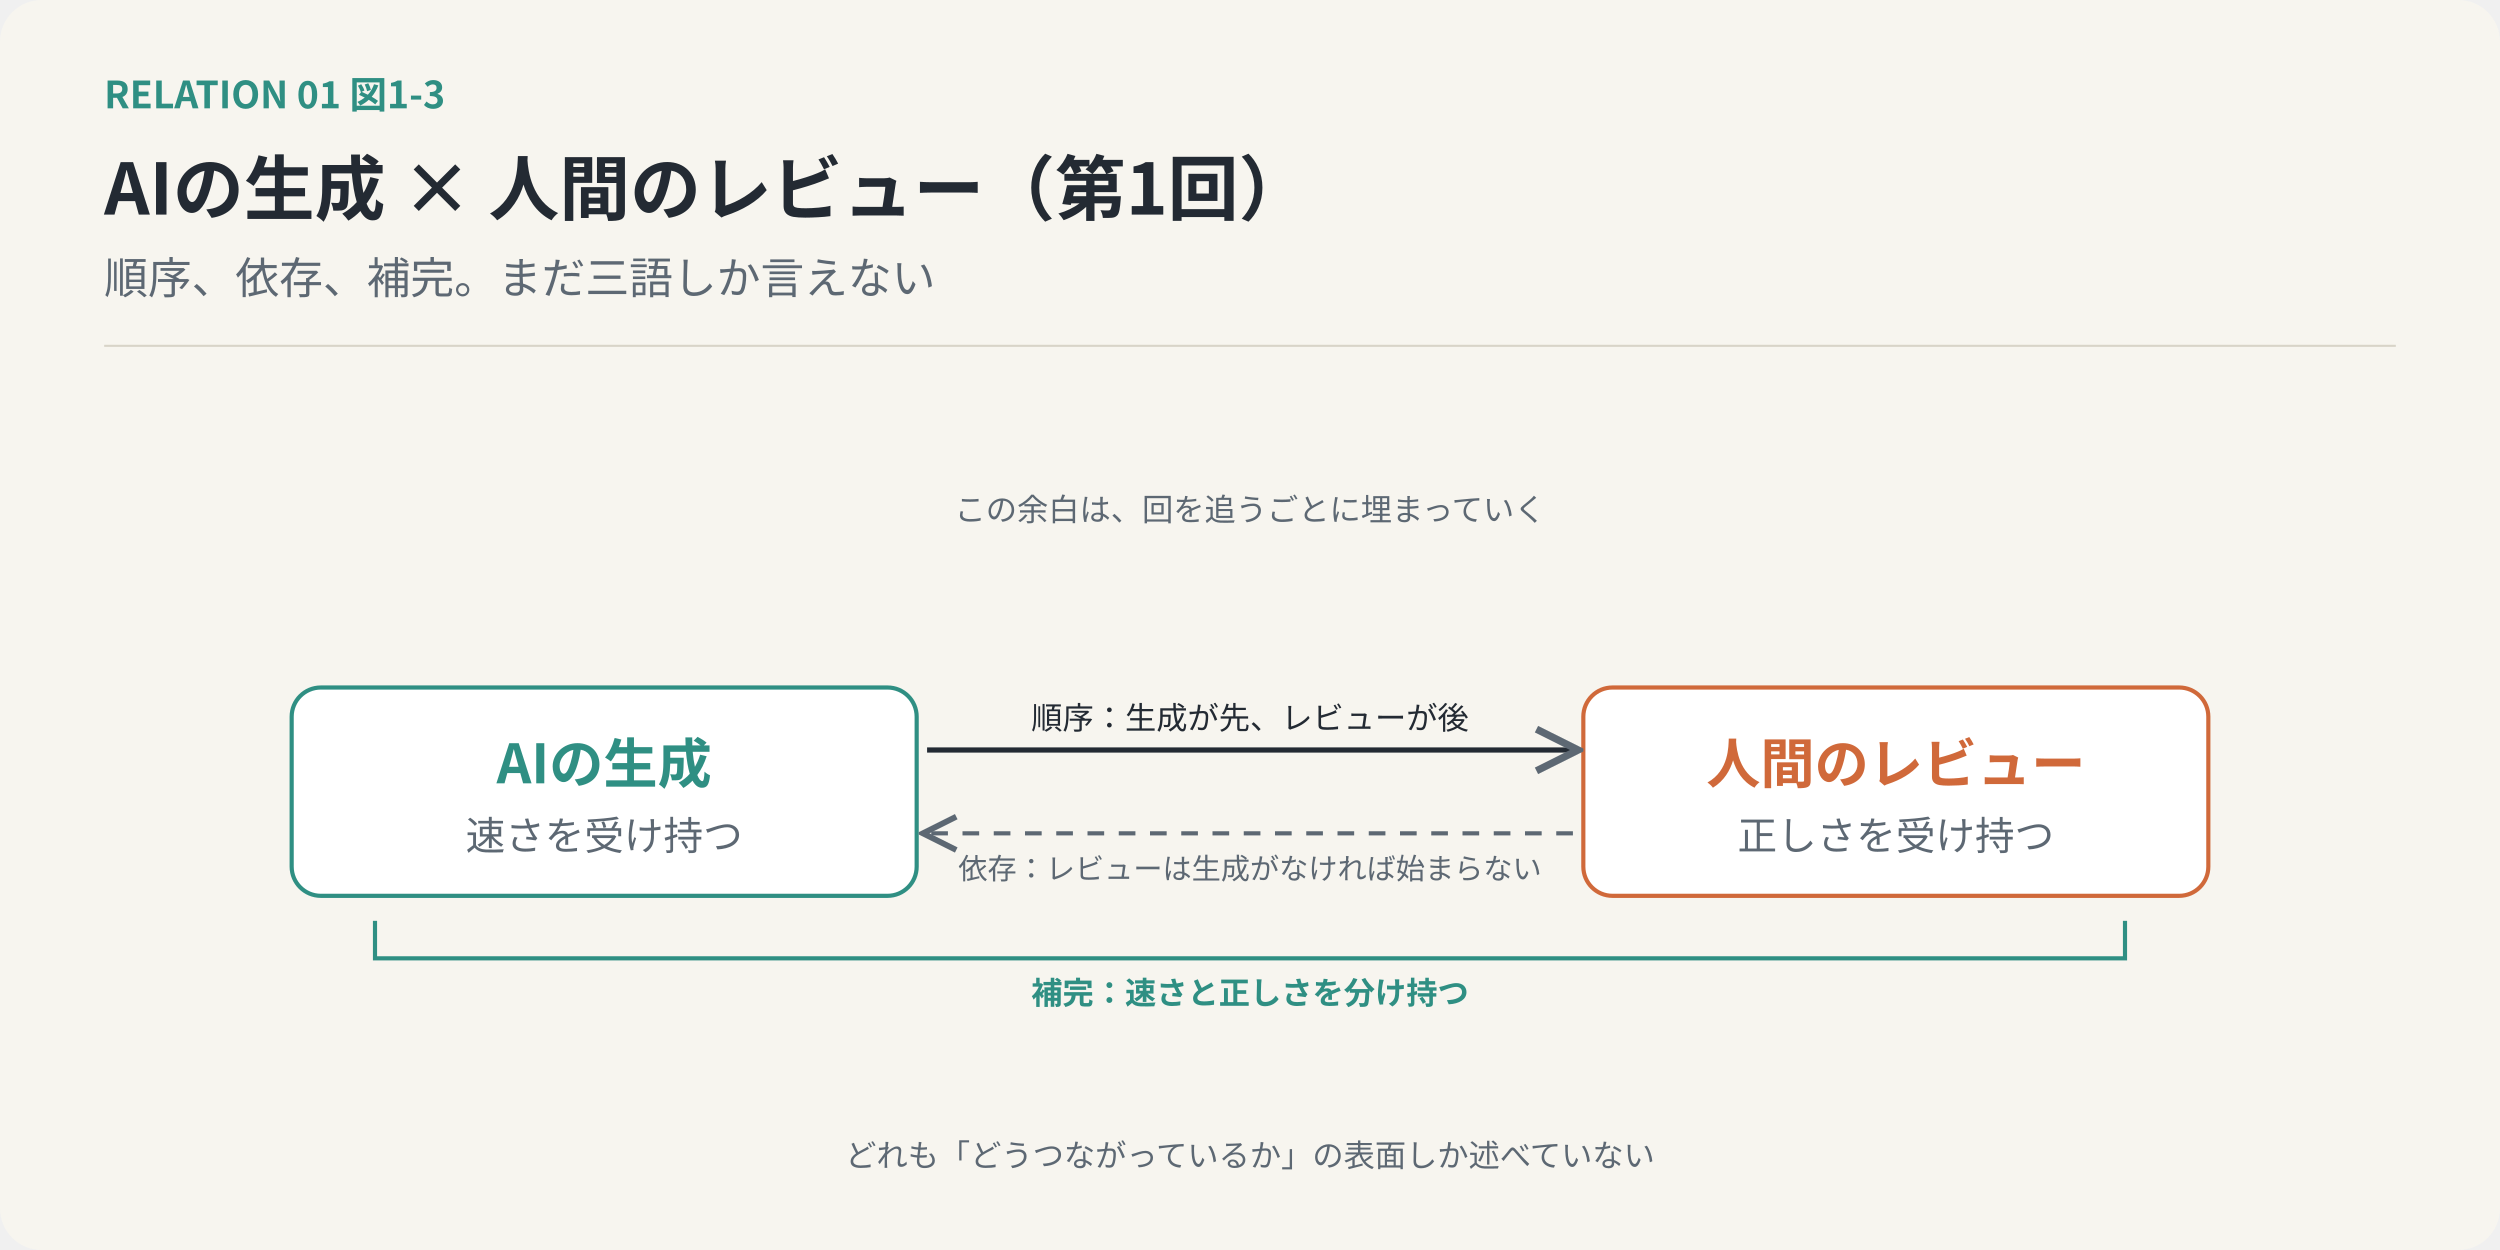
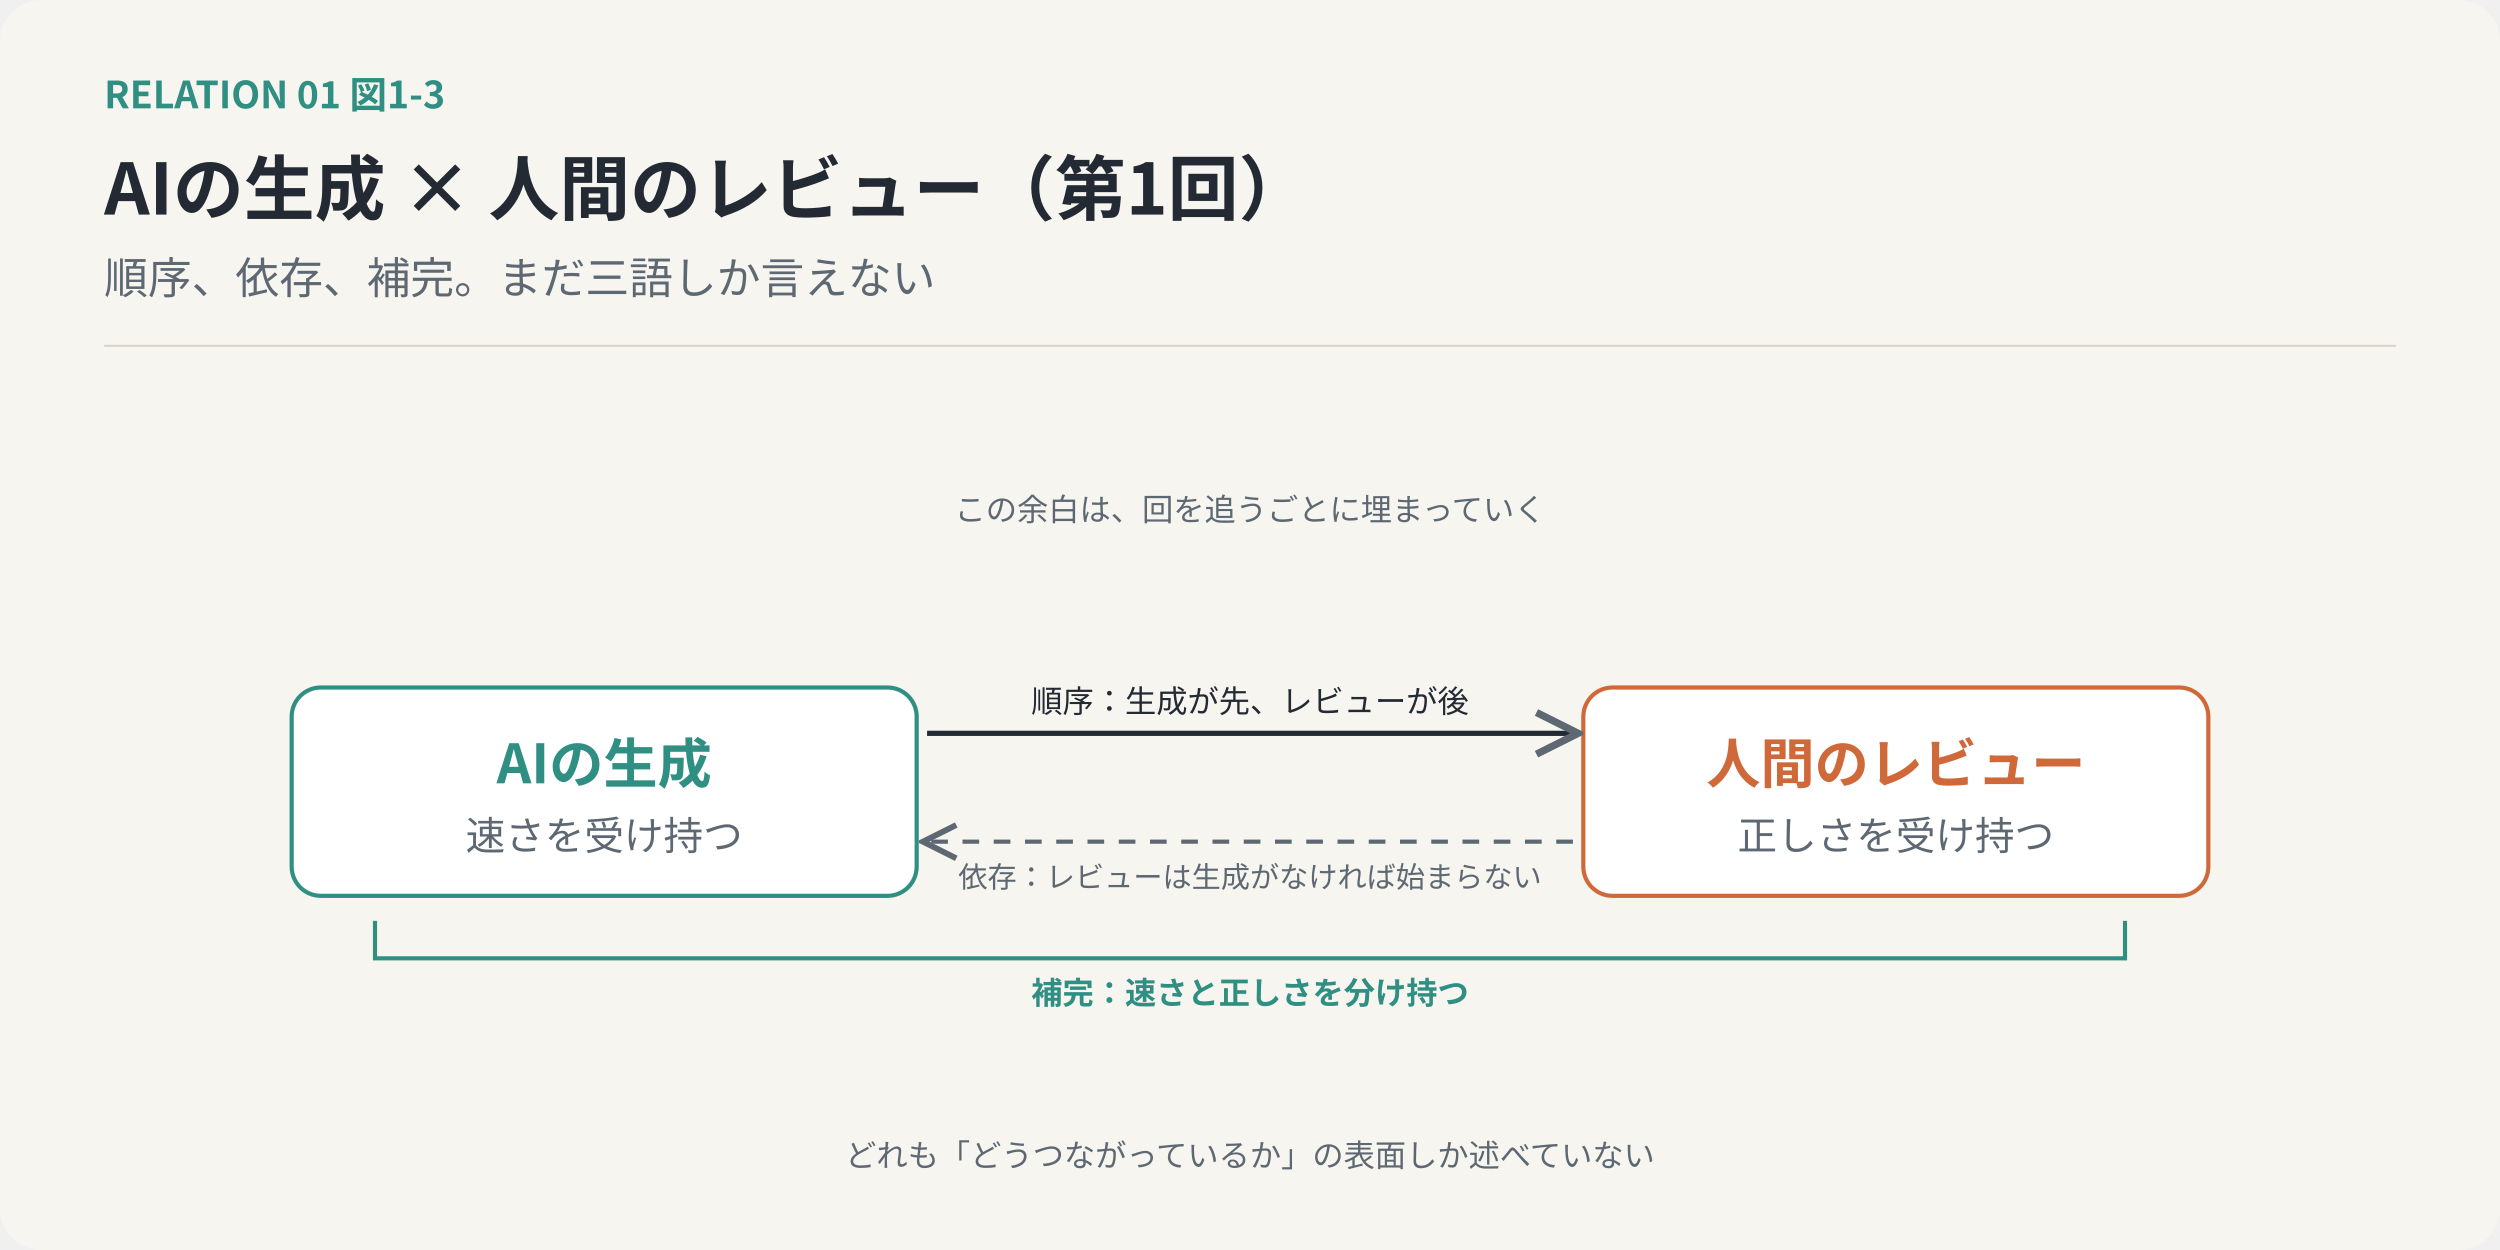
<svg xmlns="http://www.w3.org/2000/svg" width="1200" height="600" viewBox="0 0 1200 600" role="img" aria-labelledby="title desc">
  <defs>
    <marker id="arrow" markerWidth="10" markerHeight="10" refX="8" refY="5" orient="auto-start-reverse">
      <path d="M1,1 L9,5 L1,9" fill="none" stroke="#5d6873" stroke-width="1.4" />
    </marker>
  </defs>
  <rect width="1200" height="600" rx="20" fill="#f7f5ef" />
  <g font-family="system-ui, -apple-system, &quot;Hiragino Kaku Gothic ProN&quot;, &quot;Noto Sans CJK JP&quot;, Meiryo, sans-serif">
    <text x="50.0" y="52.0" fill="#2f8f83" font-size="18" text-anchor="start" font-weight="700">RELATION     01     図1-3</text>
    <text x="50.0" y="103.0" fill="#232a33" font-size="34" text-anchor="start" font-weight="700">AIの生成 × 人間のレビュー（第1回）</text>
    <text x="50.0" y="141.0" fill="#5d6873" font-size="21" text-anchor="start" font-weight="400">順序、依存、補完。まだ三語しか言えない</text>
    <line x1="50.0" y1="166.0" x2="1150.0" y2="166.0" stroke="#d8d4c8" stroke-width="1" />
    <rect x="140" y="330" width="300" height="100" rx="14" fill="#ffffff" stroke="#2f8f83" stroke-width="2" />
    <text x="290.0" y="376.0" fill="#2f8f83" font-size="26" text-anchor="middle" font-weight="700">AIの生成</text>
    <text x="290.0" y="408.0" fill="#5d6873" font-size="19" text-anchor="middle" font-weight="400">速さを受け持つ</text>
    <rect x="760" y="330" width="300" height="100" rx="14" fill="#ffffff" stroke="#d0693a" stroke-width="2" />
    <text x="910.0" y="376.0" fill="#d0693a" font-size="26" text-anchor="middle" font-weight="700">人間のレビュー</text>
    <text x="910.0" y="408.0" fill="#5d6873" font-size="19" text-anchor="middle" font-weight="400">正しさを受け持つ</text>
-     <line x1="445.0" y1="360.0" x2="755.0" y2="360.0" stroke="#232a33" stroke-width="2.5" marker-end="url(#arrow)" />
-     <text x="600.0" y="350.0" fill="#232a33" font-size="15" text-anchor="middle" font-weight="400">順序：生成が先、レビューが後</text>
-     <line x1="755.0" y1="400.0" x2="445.0" y2="400.0" stroke="#5d6873" stroke-width="2" marker-end="url(#arrow)" stroke-dasharray="8 7" />
-     <text x="600.0" y="422.0" fill="#5d6873" font-size="14" text-anchor="middle" font-weight="400">依存：レビューは生成がなければ始まらない</text>
+     <line x1="445.0" y1="352.0" x2="755.0" y2="352.0" stroke="#232a33" stroke-width="2.5" marker-end="url(#arrow)" />
+     <text x="600.0" y="342.0" fill="#232a33" font-size="15" text-anchor="middle" font-weight="400">順序：生成が先、レビューが後</text>
+     <line x1="755.0" y1="404.0" x2="445.0" y2="404.0" stroke="#5d6873" stroke-width="2" marker-end="url(#arrow)" stroke-dasharray="8 7" />
+     <text x="600.0" y="426.0" fill="#5d6873" font-size="14" text-anchor="middle" font-weight="400">依存：レビューは生成がなければ始まらない</text>
    <path d="M 180 442 L 180 460 L 1020 460 L 1020 442" fill="none" stroke="#2f8f83" stroke-width="2" />
    <text x="600.0" y="482.0" fill="#2f8f83" font-size="15" text-anchor="middle" font-weight="700">補完：速さと正しさを分け持つ</text>
    <text x="600.0" y="250.0" fill="#5d6873" font-size="15" text-anchor="middle" font-weight="400">この余白は、回を追うごとに埋まっていく</text>
    <text x="600.0" y="560.0" fill="#5d6873" font-size="15" text-anchor="middle" font-weight="400">どれも「どうつながっているか」の表面しか述べていない</text>
  </g>
</svg>
